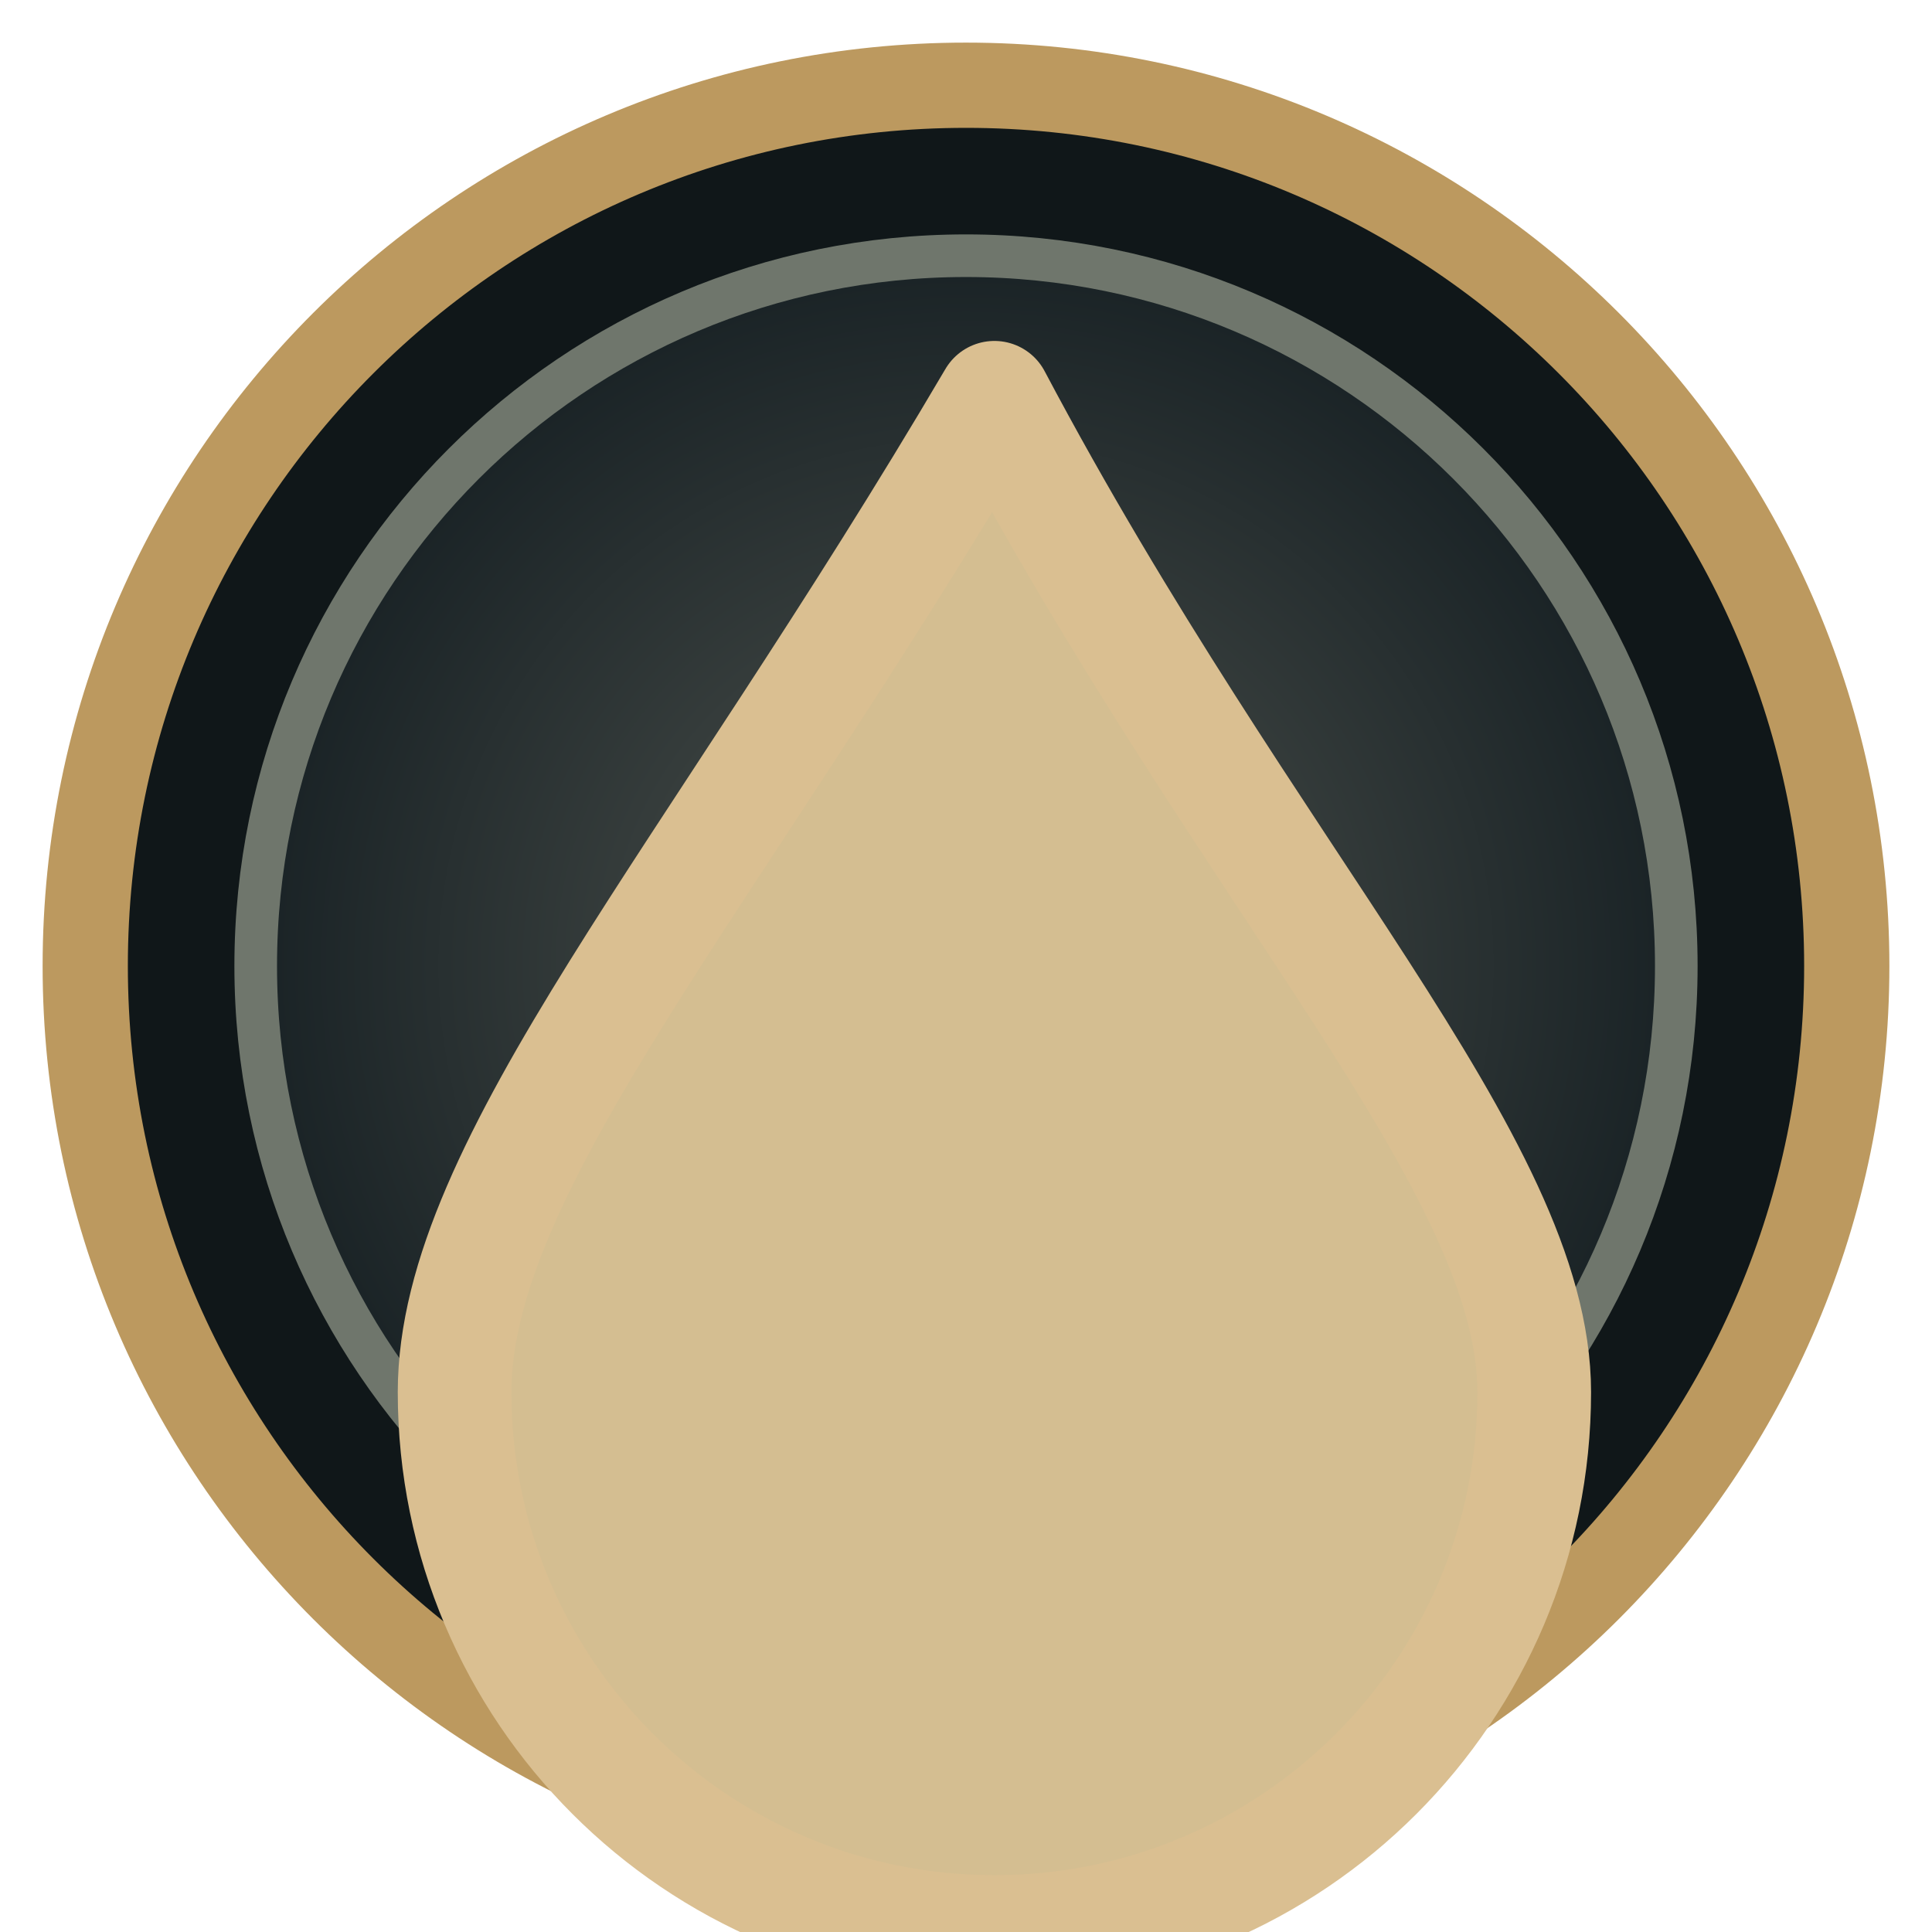
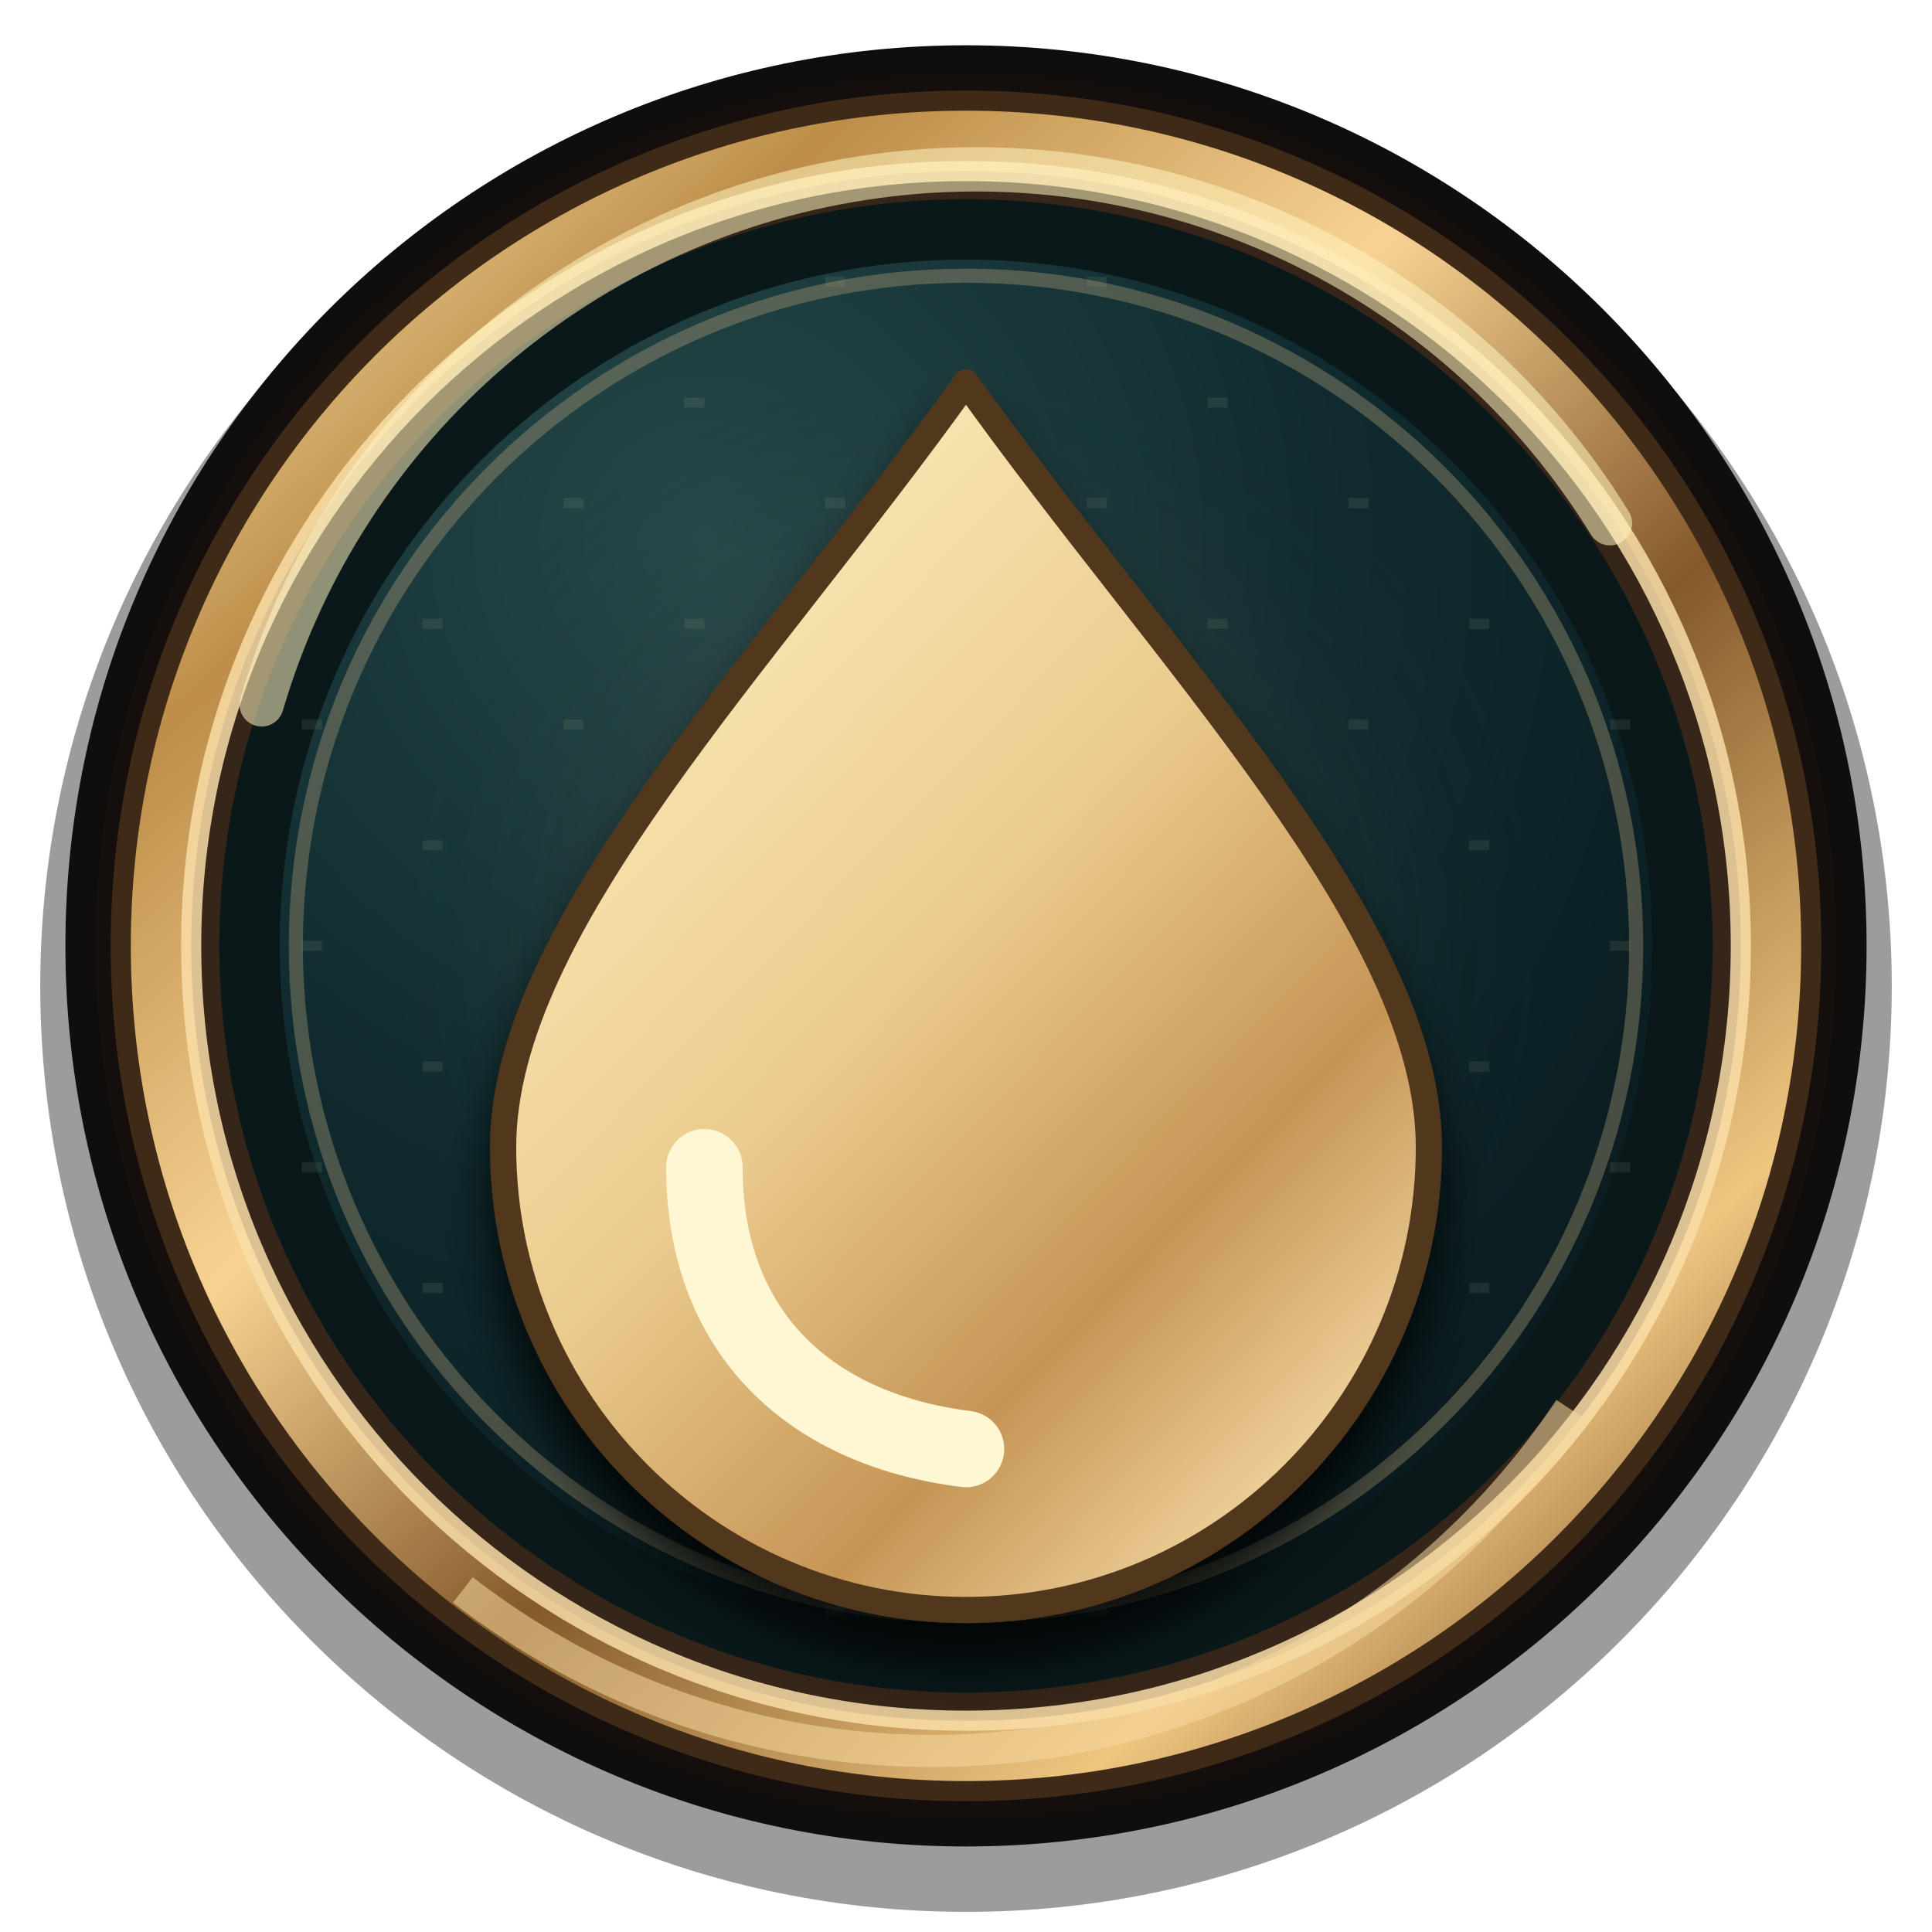
- <svg xmlns="http://www.w3.org/2000/svg" width="72" height="72" viewBox="0 0 68 68">
+ <svg xmlns="http://www.w3.org/2000/svg" viewBox="0 0 96 96" role="img" aria-label="정수실">
  <defs>
-     <radialGradient id="m">
-       <stop stop-color="#505550" />
-       <stop offset="1" stop-color="#1a2326" />
+     <linearGradient id="rim" x1=".09" y1=".02" x2=".94" y2=".97">
+       <stop stop-color="#f8e2a5" />
+       <stop offset=".17" stop-color="#bd8d49" />
+       <stop offset=".38" stop-color="#f7d393" />
+       <stop offset=".59" stop-color="#84592b" />
+       <stop offset=".82" stop-color="#efc680" />
+       <stop offset="1" stop-color="#71481f" />
+     </linearGradient>
+     <radialGradient id="enamel" cx=".32" cy=".22" r=".93">
+       <stop stop-color="#274849" />
+       <stop offset=".46" stop-color="#102c30" />
+       <stop offset="1" stop-color="#08161a" />
    </radialGradient>
+     <linearGradient id="goldGlyph" x1=".08" y1=".05" x2=".81" y2="1">
+       <stop stop-color="#fff3c4" />
+       <stop offset=".47" stop-color="#ebcb8e" />
+       <stop offset=".75" stop-color="#c59555" />
+       <stop offset="1" stop-color="#f9dfab" />
+     </linearGradient>
+     <radialGradient id="glow">
+       <stop stop-color="#cda76b" stop-opacity=".28" />
+       <stop offset="1" stop-color="#102c30" stop-opacity="0" />
+     </radialGradient>
+     <filter id="shadow" x="-20%" y="-20%" width="140%" height="145%">
+       <feDropShadow dx="0" dy="2" stdDeviation="1.2" flood-color="#000" flood-opacity=".8" />
+     </filter>
+     <pattern id="grain" width="13" height="11" patternUnits="userSpaceOnUse">
+       <path d="M2 3h1M8 9h1" stroke="#b8c1a0" stroke-opacity=".11" stroke-width=".5" />
+     </pattern>
  </defs>
-   <circle cx="34" cy="34" r="31" fill="#101719" stroke="#bc995f" stroke-width="3" />
-   <circle cx="34" cy="34" r="25" fill="url(#m)" stroke="#6f766c" stroke-width="1.5" />
-   <g transform="translate(0 -1)" fill="#d4be91" stroke="#dabf91" stroke-linejoin="round" stroke-width="4" stroke-linecap="round">
-     <path d="M35 15C25 32 16 42 16 50a19 19 0 0 0 38 0c0-8-10-18-19-35Z" />
+   <circle cx="48" cy="49" r="46" fill="#000" opacity=".39" />
+   <circle cx="48" cy="47" r="44" fill="#140f0c" stroke="#100e0d" stroke-width="1.5" />
+   <circle cx="48" cy="47" r="42" fill="url(#rim)" stroke="#3f2a18" stroke-width="1" />
+   <circle cx="48" cy="47" r="38.5" fill="#362519" stroke="#f9dda7" stroke-opacity=".85" stroke-width="1" />
+   <circle cx="48" cy="47" r="35.6" fill="url(#enamel)" stroke="#0a181a" stroke-width="3" />
+   <circle cx="48" cy="47" r="35" fill="url(#grain)" />
+   <circle cx="48" cy="47" r="33.3" fill="none" stroke="#b9a47c" stroke-opacity=".36" stroke-width=".7" />
+   <circle cx="48" cy="47" r="29" fill="url(#glow)" />
+   <g filter="url(#shadow)" fill="url(#goldGlyph)" stroke="#51371f" stroke-width="1.3" stroke-linejoin="round">
+     <path d="M48 19C38 33 25 46 25 57a23 23 0 0 0 46 0c0-11-13-24-23-38Z" />
+     <path d="M35 58c0 8 5 13 13 14" fill="none" stroke="#fff6d3" stroke-width="3.8" stroke-linecap="round" />
  </g>
+   <path d="M13 35 A37 37 0 0 1 80 26" fill="none" stroke="#fff4bf" stroke-opacity=".55" stroke-width="2.2" stroke-linecap="round" />
+   <path d="M78 70 A38 38 0 0 1 23 79" fill="none" stroke="#f6d89e" stroke-opacity=".55" stroke-width="1.6" />
</svg>
